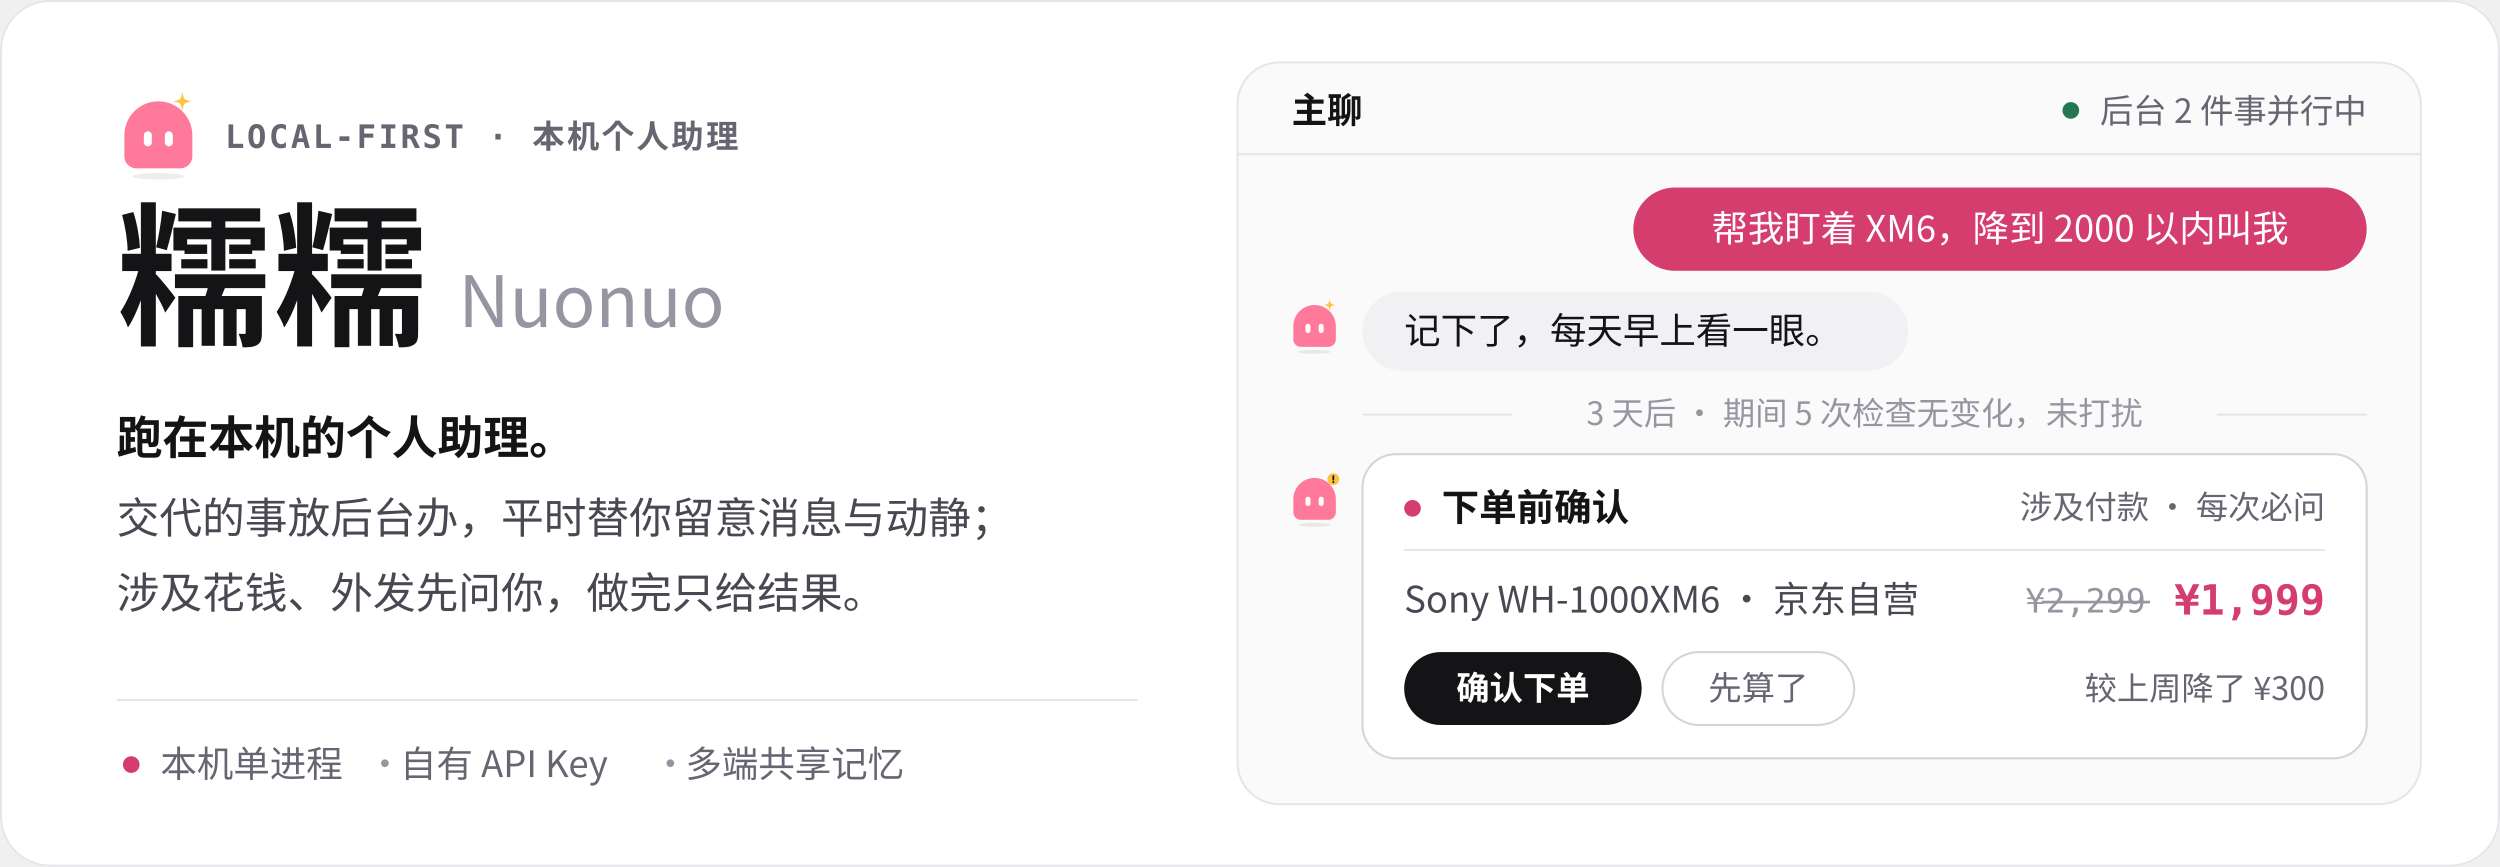
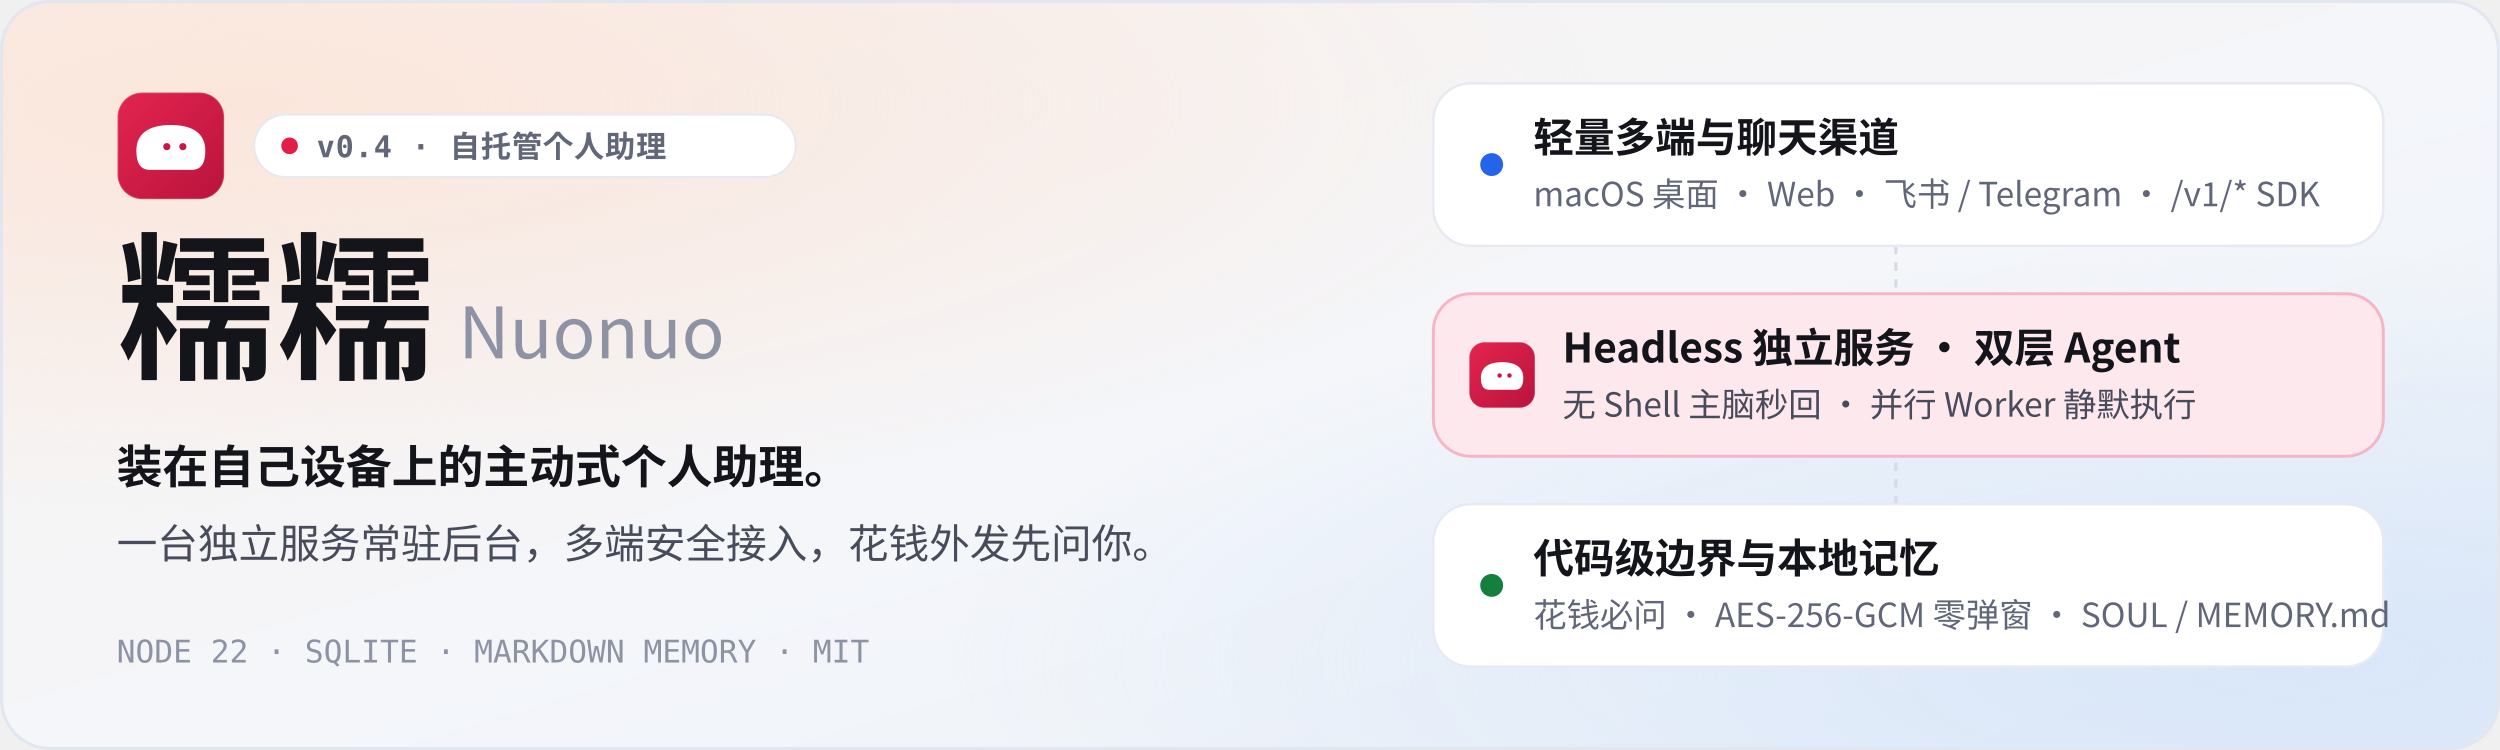
- <svg xmlns="http://www.w3.org/2000/svg" width="1200" height="416" viewBox="0 0 1200 416" role="img" aria-labelledby="title desc">
-   <rect width="1200" height="416" rx="24" fill="#FFFFFF" />
-   <rect x="0.5" y="0.5" width="1199" height="415" rx="23.5" fill="none" stroke="#E6E6EA" />
+ <svg xmlns="http://www.w3.org/2000/svg" width="1200" height="360" viewBox="0 0 1200 360" role="img" aria-labelledby="title desc">
+   <defs>
+     <linearGradient id="hero-zh-light-bg" x1="0" y1="0" x2="1" y2="1">
+       <stop offset="0%" stop-color="#F8F2EE" />
+       <stop offset="54%" stop-color="#F4F6FA" />
+       <stop offset="100%" stop-color="#EAF0F8" />
+     </linearGradient>
+     <radialGradient id="hero-zh-light-g1" cx="10%" cy="14%" r="54%">
+       <stop offset="0%" stop-color="#FBE4D8" stop-opacity="0.88" />
+       <stop offset="100%" stop-color="#FBE4D8" stop-opacity="0" />
+     </radialGradient>
+     <radialGradient id="hero-zh-light-g2" cx="92%" cy="88%" r="54%">
+       <stop offset="0%" stop-color="#D4E4F9" stop-opacity="0.82" />
+       <stop offset="100%" stop-color="#D4E4F9" stop-opacity="0" />
+     </radialGradient>
+     <linearGradient id="hero-zh-light-brand" x1="0" y1="0" x2="1" y2="1">
+       <stop offset="0%" stop-color="#E32450" />
+       <stop offset="100%" stop-color="#B9143C" />
+     </linearGradient>
+     <clipPath id="hero-zh-light-clip">
+       <rect width="1200" height="360" rx="24" />
+     </clipPath>
+   </defs>
+   <g clip-path="url(#hero-zh-light-clip)">
+     <rect width="1200" height="360" fill="url(#hero-zh-light-bg)" />
+     <rect width="1200" height="360" fill="url(#hero-zh-light-g1)" />
+     <rect width="1200" height="360" fill="url(#hero-zh-light-g2)" />
+   </g>
+   <rect x="0.75" y="0.75" width="1198.5" height="358.5" rx="23.25" fill="none" stroke="#E2E6EF" stroke-width="1.5" />
  <g id="title-block">
-     <g transform="translate(52 40) scale(0.48)">
-       <ellipse cx="50" cy="93" rx="26" ry="3.2" fill="#141416" opacity="0.08" />
-       <path d="M16 52 A34 34 0 0 1 84 52 V73 A12 12 0 0 1 72 85 H28 A12 12 0 0 1 16 73 Z" fill="#FF7A9A" />
-       <rect x="35.5" y="48" width="8" height="15" rx="4" fill="#FFFFFF" />
-       <rect x="56.5" y="48" width="8" height="15" rx="4" fill="#FFFFFF" />
-       <path d="M74 9 C75.6 16.4 75.6 16.4 83 18 C75.6 19.6 75.6 19.6 74 27 C72.4 19.6 72.4 19.6 65 18 C72.4 16.4 72.4 16.4 74 9 Z" fill="#FFC23D" />
+     <g transform="translate(56 44) scale(0.52)">
+       <rect x="0.75" y="0.75" width="98.5" height="98.5" rx="22.8" fill="url(#hero-zh-light-brand)" stroke="rgba(255,255,255,0.24)" stroke-width="1.5" />
+       <g transform="translate(13 13) scale(0.74)">
+         <path d="M 24 80 C 11 80 7 70 7 56 C 7 35 22 24 50 24 C 78 24 93 35 93 56 C 93 70 89 80 76 80 Z" fill="#FFFFFF" />
+         <circle cx="45" cy="51" r="4.5" fill="#C81742" />
+         <circle cx="65" cy="51" r="4.5" fill="#C81742" />
+       </g>
    </g>
-     <text x="108" y="71" font-family="ui-monospace, SFMono-Regular, Menlo, Consolas, monospace" font-size="15.5" font-weight="600" letter-spacing="1.2" fill="#666672">LOCAL-FIRST · 本机个人助理</text>
-     <text x="56" y="160" font-family="-apple-system, BlinkMacSystemFont, 'Segoe UI', 'PingFang SC', 'Hiragino Sans GB', 'Noto Sans CJK SC', 'Microsoft YaHei', sans-serif" font-size="74" font-weight="800" letter-spacing="1" fill="#141416">糯糯</text>
-     <text x="220" y="157" font-family="-apple-system, BlinkMacSystemFont, 'Segoe UI', 'PingFang SC', 'Hiragino Sans GB', 'Noto Sans CJK SC', 'Microsoft YaHei', sans-serif" font-size="34" font-weight="500" fill="#9696A2">Nuonuo</text>
-     <text x="56" y="218" font-family="-apple-system, BlinkMacSystemFont, 'Segoe UI', 'PingFang SC', 'Hiragino Sans GB', 'Noto Sans CJK SC', 'Microsoft YaHei', sans-serif" font-size="22" font-weight="600" fill="#141416">跑在本机的个人助理。</text>
-     <text x="56" y="256" font-family="-apple-system, BlinkMacSystemFont, 'Segoe UI', 'PingFang SC', 'Hiragino Sans GB', 'Noto Sans CJK SC', 'Microsoft YaHei', sans-serif" font-size="20.5" fill="#484852">交代的事放后台办，平时替你留意消息与动静；</text>
-     <text x="56" y="292" font-family="-apple-system, BlinkMacSystemFont, 'Segoe UI', 'PingFang SC', 'Hiragino Sans GB', 'Noto Sans CJK SC', 'Microsoft YaHei', sans-serif" font-size="20.5" fill="#484852">涉及花钱、外发先问你，做完只给结果。</text>
-     <line x1="56" y1="336" x2="546" y2="336" stroke="#E6E6EA" stroke-width="1" />
-     <circle cx="63" cy="367" r="4" fill="#D43D6D" />
-     <text x="77" y="373" font-family="-apple-system, BlinkMacSystemFont, 'Segoe UI', 'PingFang SC', 'Hiragino Sans GB', 'Noto Sans CJK SC', 'Microsoft YaHei', sans-serif" font-size="17.5" font-weight="500" fill="#666672">本机单进程</text>
-     <text x="176" y="373" font-family="-apple-system, BlinkMacSystemFont, 'Segoe UI', 'PingFang SC', 'Hiragino Sans GB', 'Noto Sans CJK SC', 'Microsoft YaHei', sans-serif" font-size="17.5" fill="#9696A2">·</text>
-     <text x="192" y="373" font-family="-apple-system, BlinkMacSystemFont, 'Segoe UI', 'PingFang SC', 'Hiragino Sans GB', 'Noto Sans CJK SC', 'Microsoft YaHei', sans-serif" font-size="17.5" font-weight="500" fill="#666672">自有 API Key</text>
-     <text x="313" y="373" font-family="-apple-system, BlinkMacSystemFont, 'Segoe UI', 'PingFang SC', 'Hiragino Sans GB', 'Noto Sans CJK SC', 'Microsoft YaHei', sans-serif" font-size="17.5" fill="#9696A2">·</text>
-     <text x="329" y="373" font-family="-apple-system, BlinkMacSystemFont, 'Segoe UI', 'PingFang SC', 'Hiragino Sans GB', 'Noto Sans CJK SC', 'Microsoft YaHei', sans-serif" font-size="17.5" font-weight="500" fill="#666672">多端共享记忆</text>
+     <rect x="122" y="55" width="260" height="30" rx="15" fill="#FFFFFF" stroke="#E6E9F0" />
+     <circle cx="139" cy="70" r="4" fill="#E11D48" />
+     <text x="152" y="75.5" font-family="ui-monospace, SFMono-Regular, Menlo, Consolas, monospace" font-size="14.5" font-weight="600" letter-spacing="0.4" fill="#616678">v0.4 · 自托管个人助理</text>
+     <text x="56" y="176" font-family="-apple-system, BlinkMacSystemFont, 'Segoe UI', 'PingFang SC', 'Hiragino Sans GB', 'Noto Sans CJK SC', 'Microsoft YaHei', sans-serif" font-size="76" font-weight="800" letter-spacing="0.5" fill="#14151B">糯糯</text>
+     <text x="220" y="172" font-family="-apple-system, BlinkMacSystemFont, 'Segoe UI', 'PingFang SC', 'Hiragino Sans GB', 'Noto Sans CJK SC', 'Microsoft YaHei', sans-serif" font-size="34" font-weight="500" fill="#8D93A5">Nuonuo</text>
+     <text x="56" y="232" font-family="-apple-system, BlinkMacSystemFont, 'Segoe UI', 'PingFang SC', 'Hiragino Sans GB', 'Noto Sans CJK SC', 'Microsoft YaHei', sans-serif" font-size="22" font-weight="600" fill="#14151B">装在自己设备上的主动式个人助理。</text>
+     <text x="56" y="268" font-family="-apple-system, BlinkMacSystemFont, 'Segoe UI', 'PingFang SC', 'Hiragino Sans GB', 'Noto Sans CJK SC', 'Microsoft YaHei', sans-serif" font-size="19.5" fill="#474B5A">一台独立服务常驻后台，多端安全接入，花钱外发先问你。</text>
+     <text x="56" y="318" font-family="ui-monospace, SFMono-Regular, Menlo, Consolas, monospace" font-size="15" font-weight="500" fill="#8D93A5">NODE 22  ·  SQLITE  ·  MARKDOWN MEMORY  ·  MIT</text>
  </g>
-   <g id="window-specimen">
-     <rect x="594" y="30" width="568" height="356" rx="20" fill="#FAFAFA" stroke="#E6E6EA" />
-     <line x1="594" y1="74" x2="1162" y2="74" stroke="#E6E6EA" />
-     <text x="620" y="59" font-family="-apple-system, BlinkMacSystemFont, 'Segoe UI', 'PingFang SC', 'Hiragino Sans GB', 'Noto Sans CJK SC', 'Microsoft YaHei', sans-serif" font-size="17" font-weight="600" fill="#141416">主聊</text>
-     <circle cx="994" cy="53" r="4" fill="#237852" />
-     <text x="1136" y="59" text-anchor="end" font-family="-apple-system, BlinkMacSystemFont, 'Segoe UI', 'PingFang SC', 'Hiragino Sans GB', 'Noto Sans CJK SC', 'Microsoft YaHei', sans-serif" font-size="16" fill="#666672">后台 2 件事并行中</text>
-     <rect x="784" y="90" width="352" height="40" rx="20" fill="#D43D6D" />
-     <text x="960" y="116" text-anchor="middle" font-family="-apple-system, BlinkMacSystemFont, 'Segoe UI', 'PingFang SC', 'Hiragino Sans GB', 'Noto Sans CJK SC', 'Microsoft YaHei', sans-serif" font-size="17.5" font-weight="500" fill="#FFFFFF">帮我盯着 XM6，降到 2000 以内叫我</text>
-     <g transform="translate(616 141) scale(0.3)">
-       <ellipse cx="50" cy="93" rx="26" ry="3.2" fill="#141416" opacity="0.08" />
-       <path d="M16 52 A34 34 0 0 1 84 52 V73 A12 12 0 0 1 72 85 H28 A12 12 0 0 1 16 73 Z" fill="#FF7A9A" />
-       <rect x="35.5" y="48" width="8" height="15" rx="4" fill="#FFFFFF" />
-       <rect x="56.5" y="48" width="8" height="15" rx="4" fill="#FFFFFF" />
-       <path d="M74 9 C75.6 16.4 75.6 16.4 83 18 C75.6 19.6 75.6 19.6 74 27 C72.4 19.6 72.4 19.6 65 18 C72.4 16.4 72.4 16.4 74 9 Z" fill="#FFC23D" />
+   <g id="ceramic-topology">
+     <line x1="910" y1="86" x2="910" y2="274" stroke="#D5DAE5" stroke-width="1.5" stroke-dasharray="4 4" />
+     <rect x="688" y="40" width="456" height="78" rx="18" fill="#FFFFFF" stroke="#E7EAF1" stroke-width="1.2" />
+     <circle cx="716" cy="79" r="5.5" fill="#2563EB" />
+     <text x="736" y="73" font-family="-apple-system, BlinkMacSystemFont, 'Segoe UI', 'PingFang SC', 'Hiragino Sans GB', 'Noto Sans CJK SC', 'Microsoft YaHei', sans-serif" font-size="19.5" font-weight="700" fill="#14151B">轻量多端与聊天渠道</text>
+     <text x="736" y="99" font-family="-apple-system, BlinkMacSystemFont, 'Segoe UI', 'PingFang SC', 'Hiragino Sans GB', 'Noto Sans CJK SC', 'Microsoft YaHei', sans-serif" font-size="16" fill="#616678">macOS 桌面 · Web · 飞书 / Telegram · /v1/* SDK</text>
+     <rect x="688" y="141" width="456" height="78" rx="18" fill="#FDE8EE" stroke="#F7B4C6" stroke-width="1.4" />
+     <g transform="translate(705 164) scale(0.32)">
+       <rect x="0.75" y="0.75" width="98.5" height="98.5" rx="22.8" fill="url(#hero-zh-light-brand)" stroke="rgba(255,255,255,0.24)" stroke-width="1.5" />
+       <g transform="translate(13 13) scale(0.74)">
+         <path d="M 24 80 C 11 80 7 70 7 56 C 7 35 22 24 50 24 C 78 24 93 35 93 56 C 93 70 89 80 76 80 Z" fill="#FFFFFF" />
+         <circle cx="45" cy="51" r="4.5" fill="#C81742" />
+         <circle cx="65" cy="51" r="4.5" fill="#C81742" />
+       </g>
    </g>
-     <rect x="654" y="140" width="262" height="38" rx="19" fill="#F1F1F4" />
-     <text x="674" y="165" font-family="-apple-system, BlinkMacSystemFont, 'Segoe UI', 'PingFang SC', 'Hiragino Sans GB', 'Noto Sans CJK SC', 'Microsoft YaHei', sans-serif" font-size="17.5" fill="#141416">记下了，每天早上看一眼。</text>
-     <line x1="654" y1="199" x2="726" y2="199" stroke="#E6E6EA" />
-     <text x="895" y="204" text-anchor="middle" font-family="-apple-system, BlinkMacSystemFont, 'Segoe UI', 'PingFang SC', 'Hiragino Sans GB', 'Noto Sans CJK SC', 'Microsoft YaHei', sans-serif" font-size="15.5" fill="#9696A2">3 天后 · 期间 5 次检查无变化，未打扰</text>
-     <line x1="1064" y1="199" x2="1136" y2="199" stroke="#E6E6EA" />
-     <g transform="translate(616 224) scale(0.3)">
-       <ellipse cx="50" cy="93" rx="26" ry="3.2" fill="#141416" opacity="0.08" />
-       <path d="M16 52 A34 34 0 0 1 84 52 V73 A12 12 0 0 1 72 85 H28 A12 12 0 0 1 16 73 Z" fill="#FF7A9A" />
-       <rect x="35.5" y="48" width="8" height="15" rx="4" fill="#FFFFFF" />
-       <rect x="56.5" y="48" width="8" height="15" rx="4" fill="#FFFFFF" />
-       <circle cx="80" cy="20" r="9.5" fill="#FFC23D" />
-       <path d="M80 15 L80 21" stroke="#14152B" stroke-width="2.8" stroke-linecap="round" />
-       <circle cx="80" cy="24.8" r="1.6" fill="#14152B" />
-     </g>
-     <rect x="654" y="218" width="482" height="146" rx="16" fill="#FFFFFF" stroke="#D4D4DC" />
-     <circle cx="678" cy="244" r="4" fill="#D43D6D" />
-     <text x="692" y="250" font-family="-apple-system, BlinkMacSystemFont, 'Segoe UI', 'PingFang SC', 'Hiragino Sans GB', 'Noto Sans CJK SC', 'Microsoft YaHei', sans-serif" font-size="18" font-weight="700" fill="#141416">下单前确认</text>
-     <text x="1116" y="249" text-anchor="end" font-family="-apple-system, BlinkMacSystemFont, 'Segoe UI', 'PingFang SC', 'Hiragino Sans GB', 'Noto Sans CJK SC', 'Microsoft YaHei', sans-serif" font-size="15.5" fill="#666672">涉及付款 · 每次必问</text>
-     <line x1="674" y1="264" x2="1116" y2="264" stroke="#E6E6EA" />
-     <text x="674" y="294" font-family="-apple-system, BlinkMacSystemFont, 'Segoe UI', 'PingFang SC', 'Hiragino Sans GB', 'Noto Sans CJK SC', 'Microsoft YaHei', sans-serif" font-size="17.5" fill="#484852">Sony WH-1000XM6 · 京东自营</text>
-     <text x="1030" y="294" text-anchor="end" font-family="ui-monospace, SFMono-Regular, Menlo, Consolas, monospace" font-size="16" fill="#9696A2">¥2,299</text>
-     <line x1="980" y1="289" x2="1032" y2="289" stroke="#9696A2" stroke-width="1.3" />
-     <text x="1116" y="295" text-anchor="end" font-family="ui-monospace, SFMono-Regular, Menlo, Consolas, monospace" font-size="20" font-weight="700" fill="#D43D6D">¥1,999</text>
-     <rect x="674" y="313" width="114" height="35" rx="17.5" fill="#141416" />
-     <text x="731" y="336" text-anchor="middle" font-family="-apple-system, BlinkMacSystemFont, 'Segoe UI', 'PingFang SC', 'Hiragino Sans GB', 'Noto Sans CJK SC', 'Microsoft YaHei', sans-serif" font-size="16" font-weight="600" fill="#FFFFFF">确认下单</text>
-     <rect x="798" y="313" width="92" height="35" rx="17.5" fill="none" stroke="#D4D4DC" />
-     <text x="844" y="336" text-anchor="middle" font-family="-apple-system, BlinkMacSystemFont, 'Segoe UI', 'PingFang SC', 'Hiragino Sans GB', 'Noto Sans CJK SC', 'Microsoft YaHei', sans-serif" font-size="16" fill="#666672">先算了</text>
-     <text x="1116" y="336" text-anchor="end" font-family="-apple-system, BlinkMacSystemFont, 'Segoe UI', 'PingFang SC', 'Hiragino Sans GB', 'Noto Sans CJK SC', 'Microsoft YaHei', sans-serif" font-size="15.5" fill="#666672">较上周降了 ¥300</text>
+     <text x="750" y="174" font-family="-apple-system, BlinkMacSystemFont, 'Segoe UI', 'PingFang SC', 'Hiragino Sans GB', 'Noto Sans CJK SC', 'Microsoft YaHei', sans-serif" font-size="19.5" font-weight="700" fill="#14151B">Headless 独立服务 · 双层 Agent</text>
+     <text x="750" y="200" font-family="-apple-system, BlinkMacSystemFont, 'Segoe UI', 'PingFang SC', 'Hiragino Sans GB', 'Noto Sans CJK SC', 'Microsoft YaHei', sans-serif" font-size="16" fill="#474B5A">无 Shell 主脑秒回 · 并行 Worker 静默执行</text>
+     <rect x="688" y="242" width="456" height="78" rx="18" fill="#FFFFFF" stroke="#E7EAF1" stroke-width="1.2" />
+     <circle cx="716" cy="281" r="5.5" fill="#15803D" />
+     <text x="736" y="275" font-family="-apple-system, BlinkMacSystemFont, 'Segoe UI', 'PingFang SC', 'Hiragino Sans GB', 'Noto Sans CJK SC', 'Microsoft YaHei', sans-serif" font-size="19.5" font-weight="700" fill="#14151B">代码级边界与本地记忆</text>
+     <text x="736" y="301" font-family="-apple-system, BlinkMacSystemFont, 'Segoe UI', 'PingFang SC', 'Hiragino Sans GB', 'Noto Sans CJK SC', 'Microsoft YaHei', sans-serif" font-size="16" fill="#616678">花钱必问 · AES-256-GCM 零弹窗 · SOUL / MEMORY.md</text>
  </g>
</svg>
